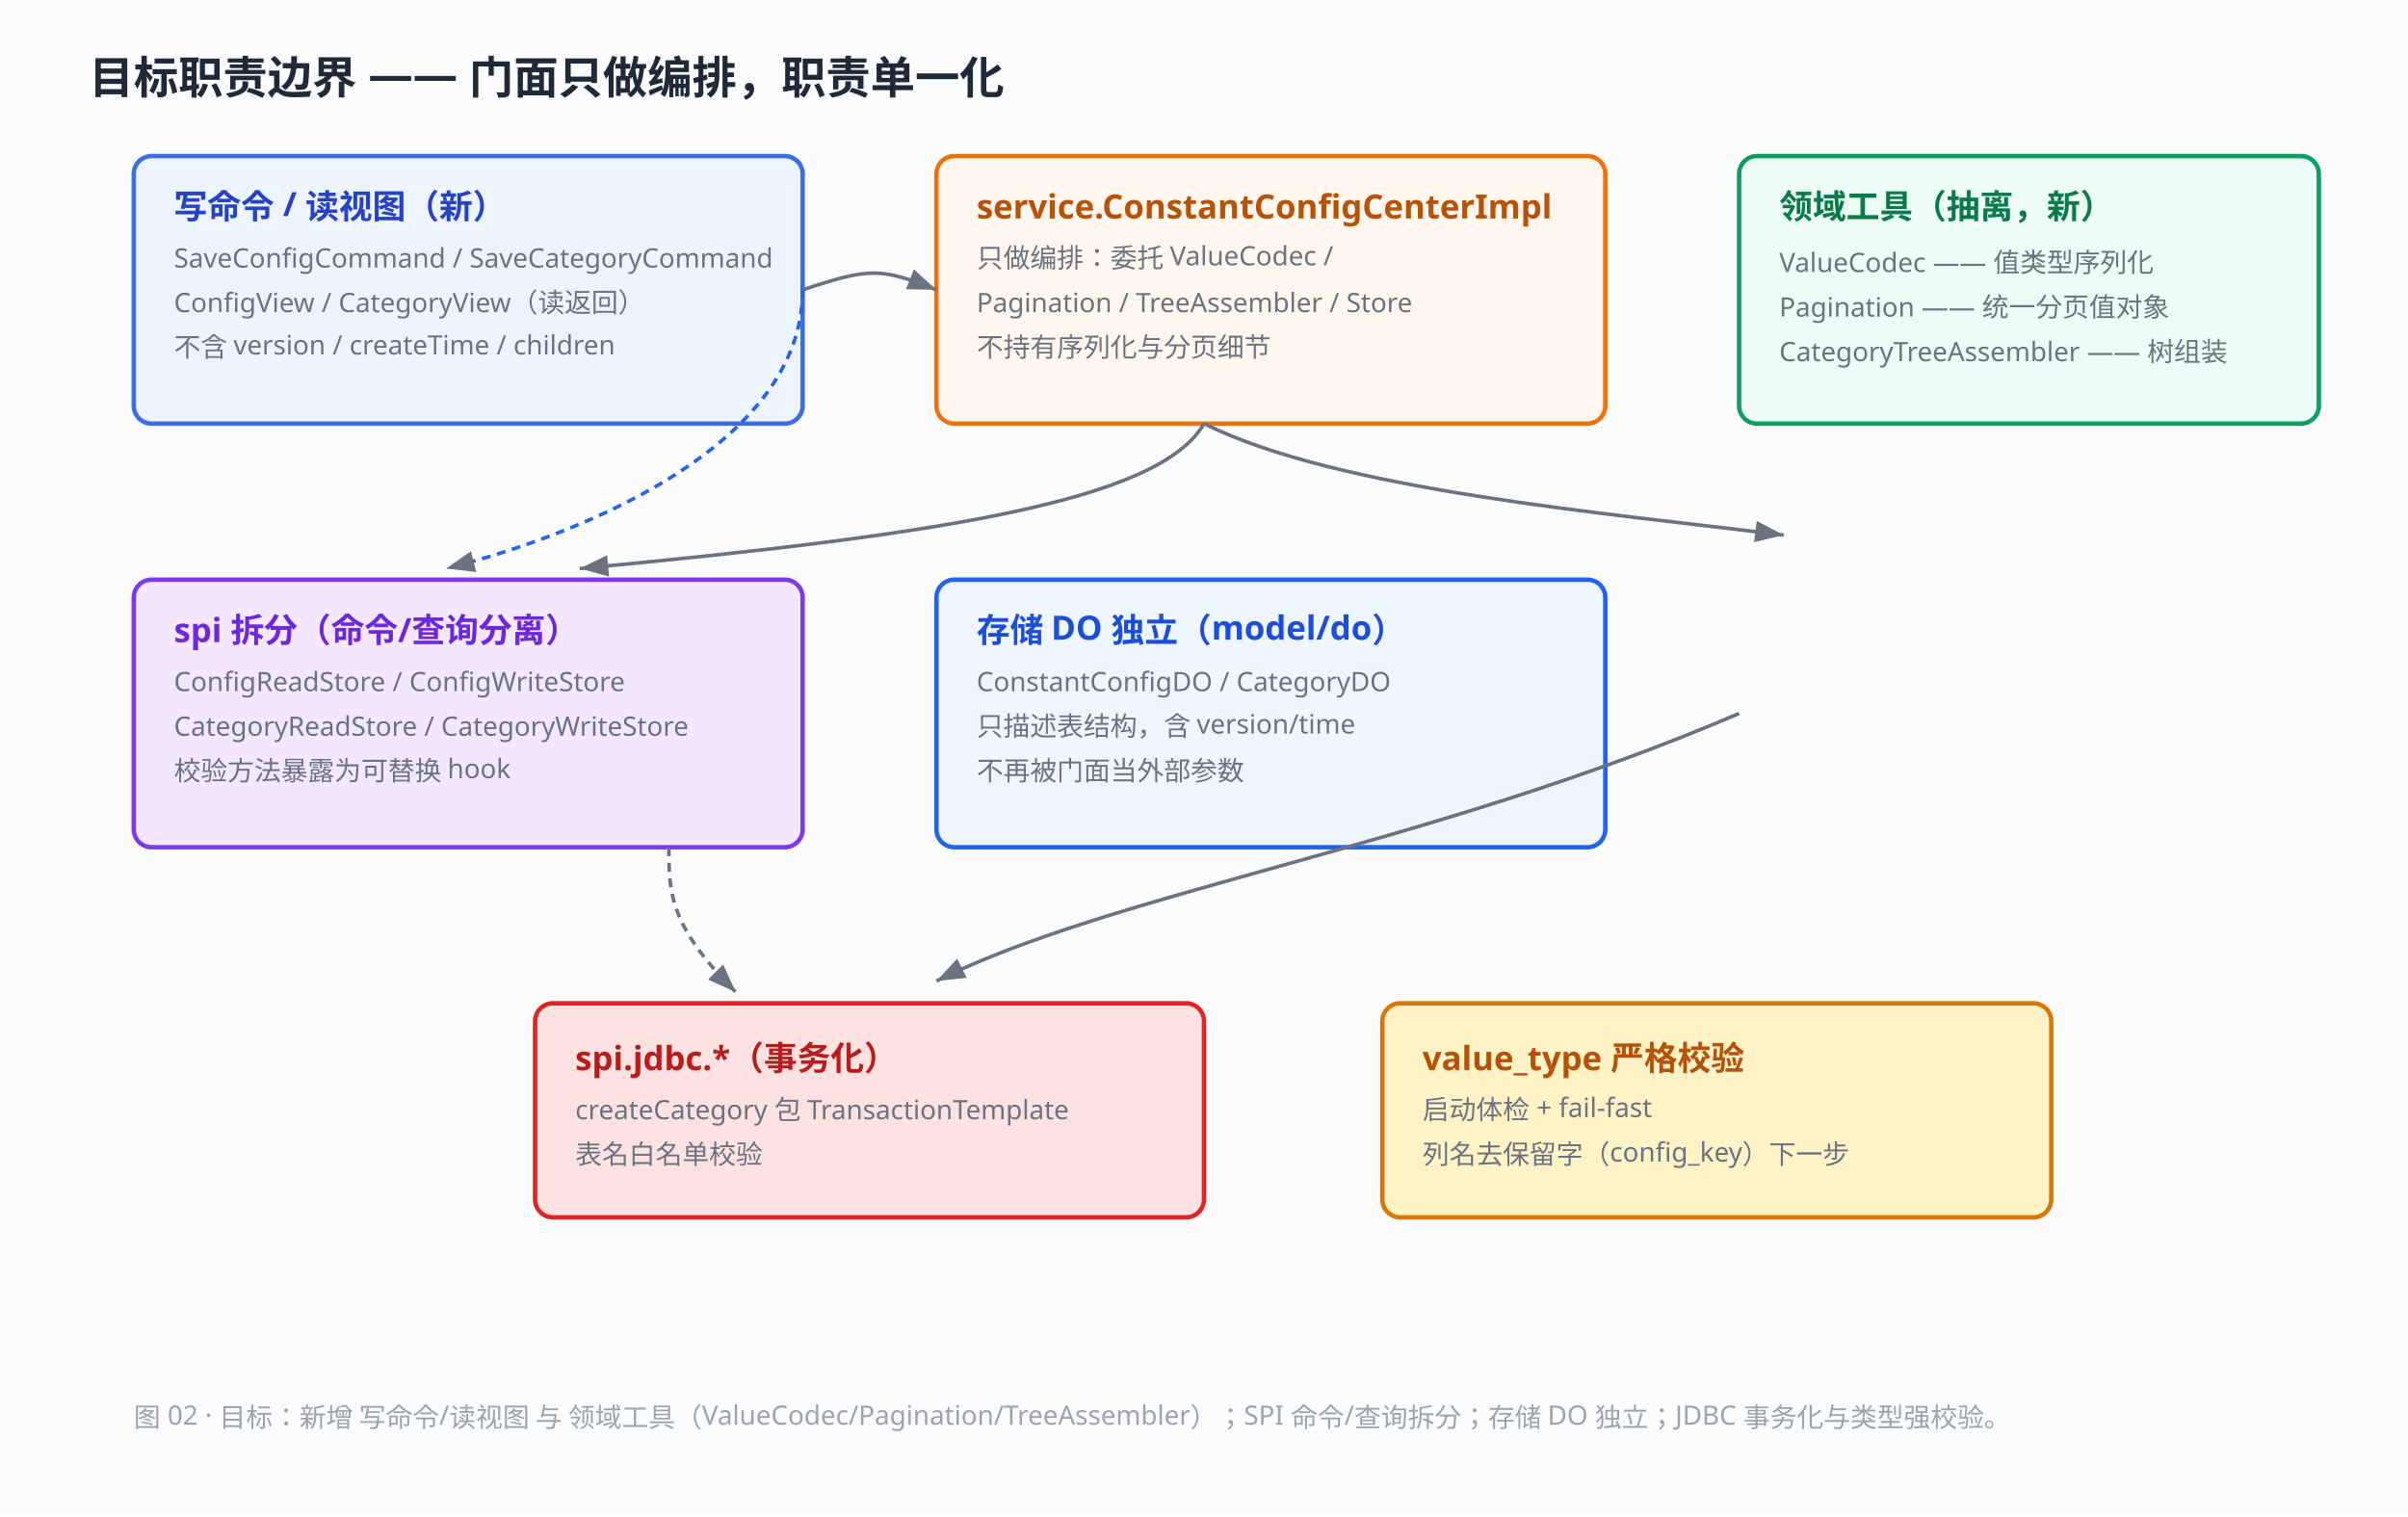
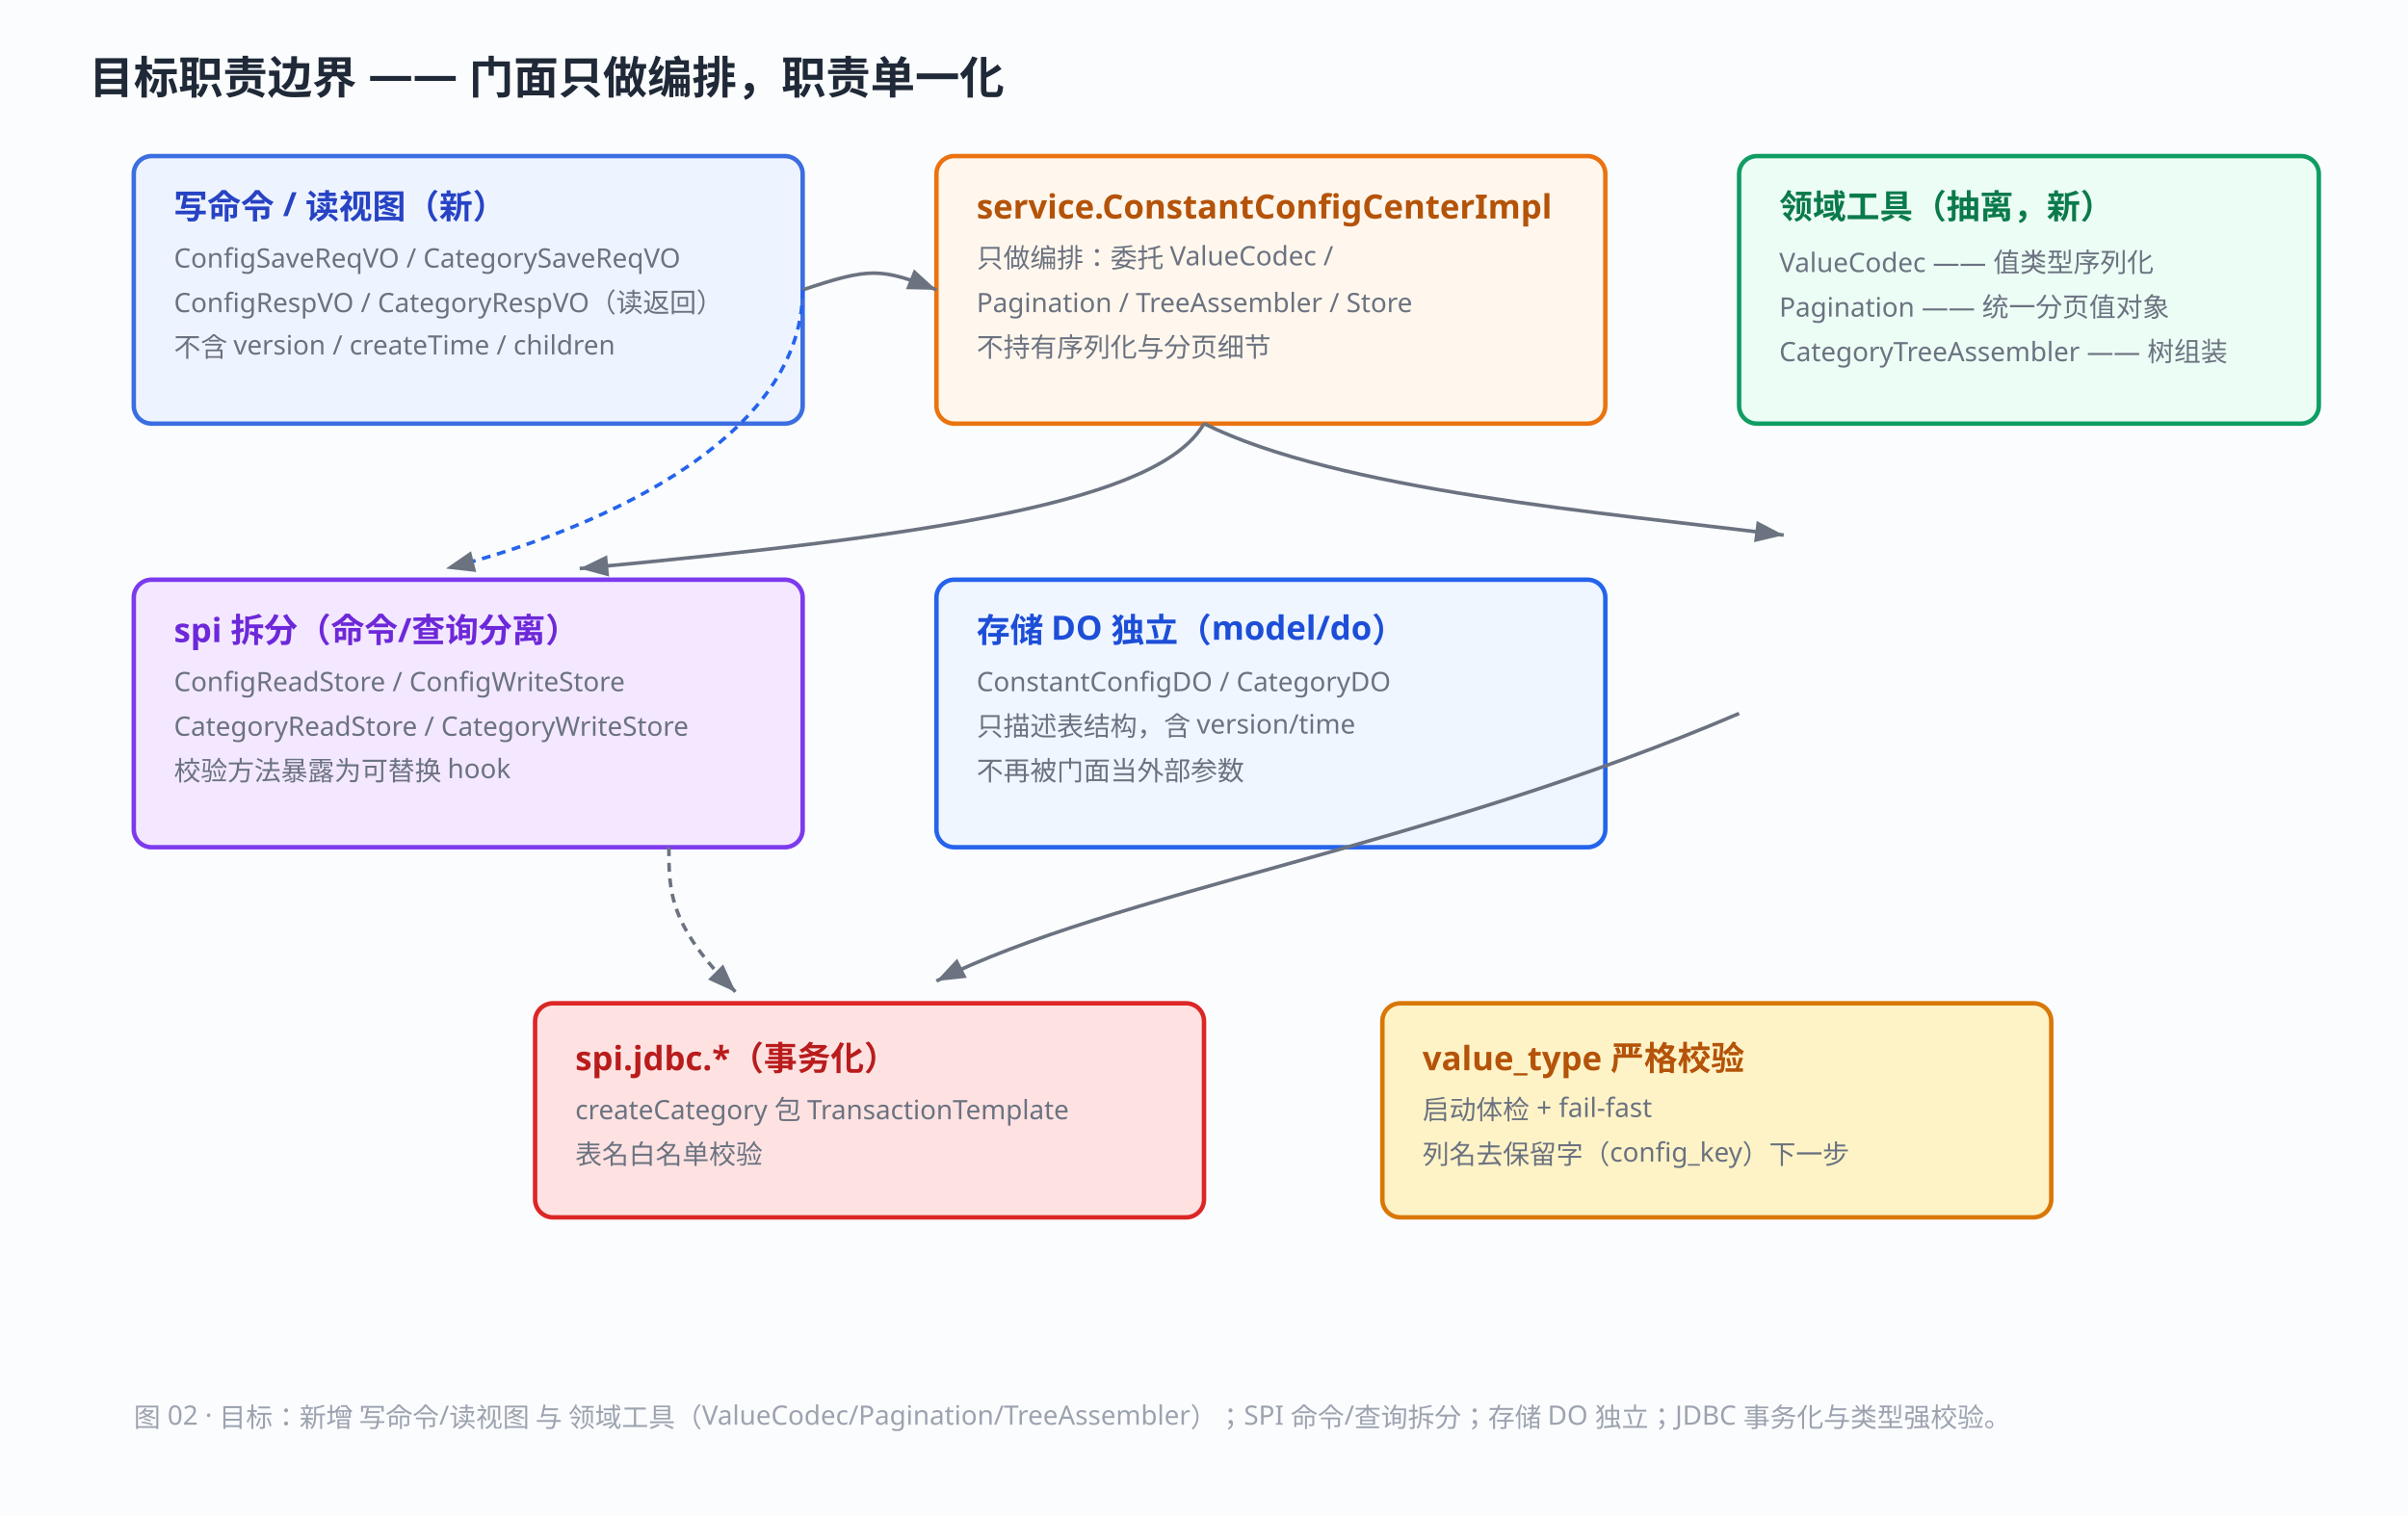
<svg xmlns="http://www.w3.org/2000/svg" viewBox="0 0 1080 680" width="1080" height="680" font-family="PingFang SC, Microsoft YaHei, sans-serif">
  <rect x="0" y="0" width="1080" height="680" fill="#fbfcfe" />
  <text x="40" y="42" font-size="20" font-weight="bold" fill="#1f2937">目标职责边界 —— 门面只做编排，职责单一化</text>
  <g>
    <rect x="60" y="70" width="300" height="120" rx="8" fill="#eef4ff" stroke="#3b6ee1" stroke-width="2" />
    <text x="78" y="98" font-size="15" font-weight="bold" fill="#2743c4">写命令 / 读视图（新）</text>
-     <text x="78" y="120" font-size="12" fill="#6b7280">SaveConfigCommand / SaveCategoryCommand</text>
-     <text x="78" y="140" font-size="12" fill="#6b7280">ConfigView / CategoryView（读返回）</text>
+     <text x="78" y="120" font-size="12" fill="#6b7280">ConfigSaveReqVO / CategorySaveReqVO</text>
+     <text x="78" y="140" font-size="12" fill="#6b7280">ConfigRespVO / CategoryRespVO（读返回）</text>
    <text x="78" y="160" font-size="12" fill="#6b7280">不含 version / createTime / children</text>
  </g>
  <g>
    <rect x="420" y="70" width="300" height="120" rx="8" fill="#fff7ed" stroke="#ea7311" stroke-width="2" />
    <text x="438" y="98" font-size="15" font-weight="bold" fill="#b45309">service.ConstantConfigCenterImpl</text>
    <text x="438" y="120" font-size="12" fill="#6b7280">只做编排：委托 ValueCodec /</text>
    <text x="438" y="140" font-size="12" fill="#6b7280">Pagination / TreeAssembler / Store</text>
    <text x="438" y="160" font-size="12" fill="#6b7280">不持有序列化与分页细节</text>
  </g>
  <g>
    <rect x="780" y="70" width="260" height="120" rx="8" fill="#ecfdf5" stroke="#0f9d63" stroke-width="2" />
    <text x="798" y="98" font-size="15" font-weight="bold" fill="#0b7a4b">领域工具（抽离，新）</text>
    <text x="798" y="122" font-size="12" fill="#6b7280">ValueCodec —— 值类型序列化</text>
    <text x="798" y="142" font-size="12" fill="#6b7280">Pagination —— 统一分页值对象</text>
    <text x="798" y="162" font-size="12" fill="#6b7280">CategoryTreeAssembler —— 树组装</text>
  </g>
  <g>
    <rect x="60" y="260" width="300" height="120" rx="8" fill="#f3e8ff" stroke="#7c3aed" stroke-width="2" />
    <text x="78" y="288" font-size="15" font-weight="bold" fill="#6d28d9">spi 拆分（命令/查询分离）</text>
    <text x="78" y="310" font-size="12" fill="#6b7280">ConfigReadStore / ConfigWriteStore</text>
    <text x="78" y="330" font-size="12" fill="#6b7280">CategoryReadStore / CategoryWriteStore</text>
    <text x="78" y="350" font-size="12" fill="#6b7280">校验方法暴露为可替换 hook</text>
  </g>
  <g>
    <rect x="420" y="260" width="300" height="120" rx="8" fill="#eff6ff" stroke="#2563eb" stroke-width="2" />
    <text x="438" y="288" font-size="15" font-weight="bold" fill="#1d4ed8">存储 DO 独立（model/do）</text>
    <text x="438" y="310" font-size="12" fill="#6b7280">ConstantConfigDO / CategoryDO</text>
    <text x="438" y="330" font-size="12" fill="#6b7280">只描述表结构，含 version/time</text>
    <text x="438" y="350" font-size="12" fill="#6b7280">不再被门面当外部参数</text>
  </g>
  <g>
    <rect x="240" y="450" width="300" height="96" rx="8" fill="#fee2e2" stroke="#dc2626" stroke-width="2" />
    <text x="258" y="480" font-size="15" font-weight="bold" fill="#b91c1c">spi.jdbc.*（事务化）</text>
    <text x="258" y="502" font-size="12" fill="#6b7280">createCategory 包 TransactionTemplate</text>
    <text x="258" y="522" font-size="12" fill="#6b7280">表名白名单校验</text>
  </g>
  <g>
    <rect x="620" y="450" width="300" height="96" rx="8" fill="#fef3c7" stroke="#d97706" stroke-width="2" />
    <text x="638" y="480" font-size="15" font-weight="bold" fill="#b45309">value_type 严格校验</text>
    <text x="638" y="502" font-size="12" fill="#6b7280">启动体检 + fail-fast</text>
    <text x="638" y="522" font-size="12" fill="#6b7280">列名去保留字（config_key）下一步</text>
  </g>
  <g stroke="#6b7280" stroke-width="1.6" fill="none">
    <path d="M360 130 C 390 120 395 120 420 130" marker-end="url(#arrowB)" />
    <path d="M540 190 C 520 225 420 240 260 255" marker-end="url(#arrowB)" />
    <path d="M540 190 C 600 220 720 230 800 240" marker-end="url(#arrowB)" />
    <path d="M360 130 C 360 200 260 240 200 255" marker-end="url(#arrowB)" stroke-dasharray="4 3" stroke="#2563eb" />
    <path d="M780 320 C 640 380 500 400 420 440" marker-end="url(#arrowB)" />
    <path d="M300 380 C 300 400 300 415 330 445" marker-end="url(#arrowB)" stroke-dasharray="4 3" />
  </g>
  <defs>
    <marker id="arrowB" markerWidth="10" markerHeight="10" refX="8" refY="3" orient="auto">
      <path d="M0 0 L8 3 L0 6 Z" fill="#6b7280" />
    </marker>
  </defs>
  <text x="60" y="640" font-size="12" fill="#9ca3af">图 02 · 目标：新增 写命令/读视图 与 领域工具（ValueCodec/Pagination/TreeAssembler）；SPI 命令/查询拆分；存储 DO 独立；JDBC 事务化与类型强校验。</text>
</svg>
